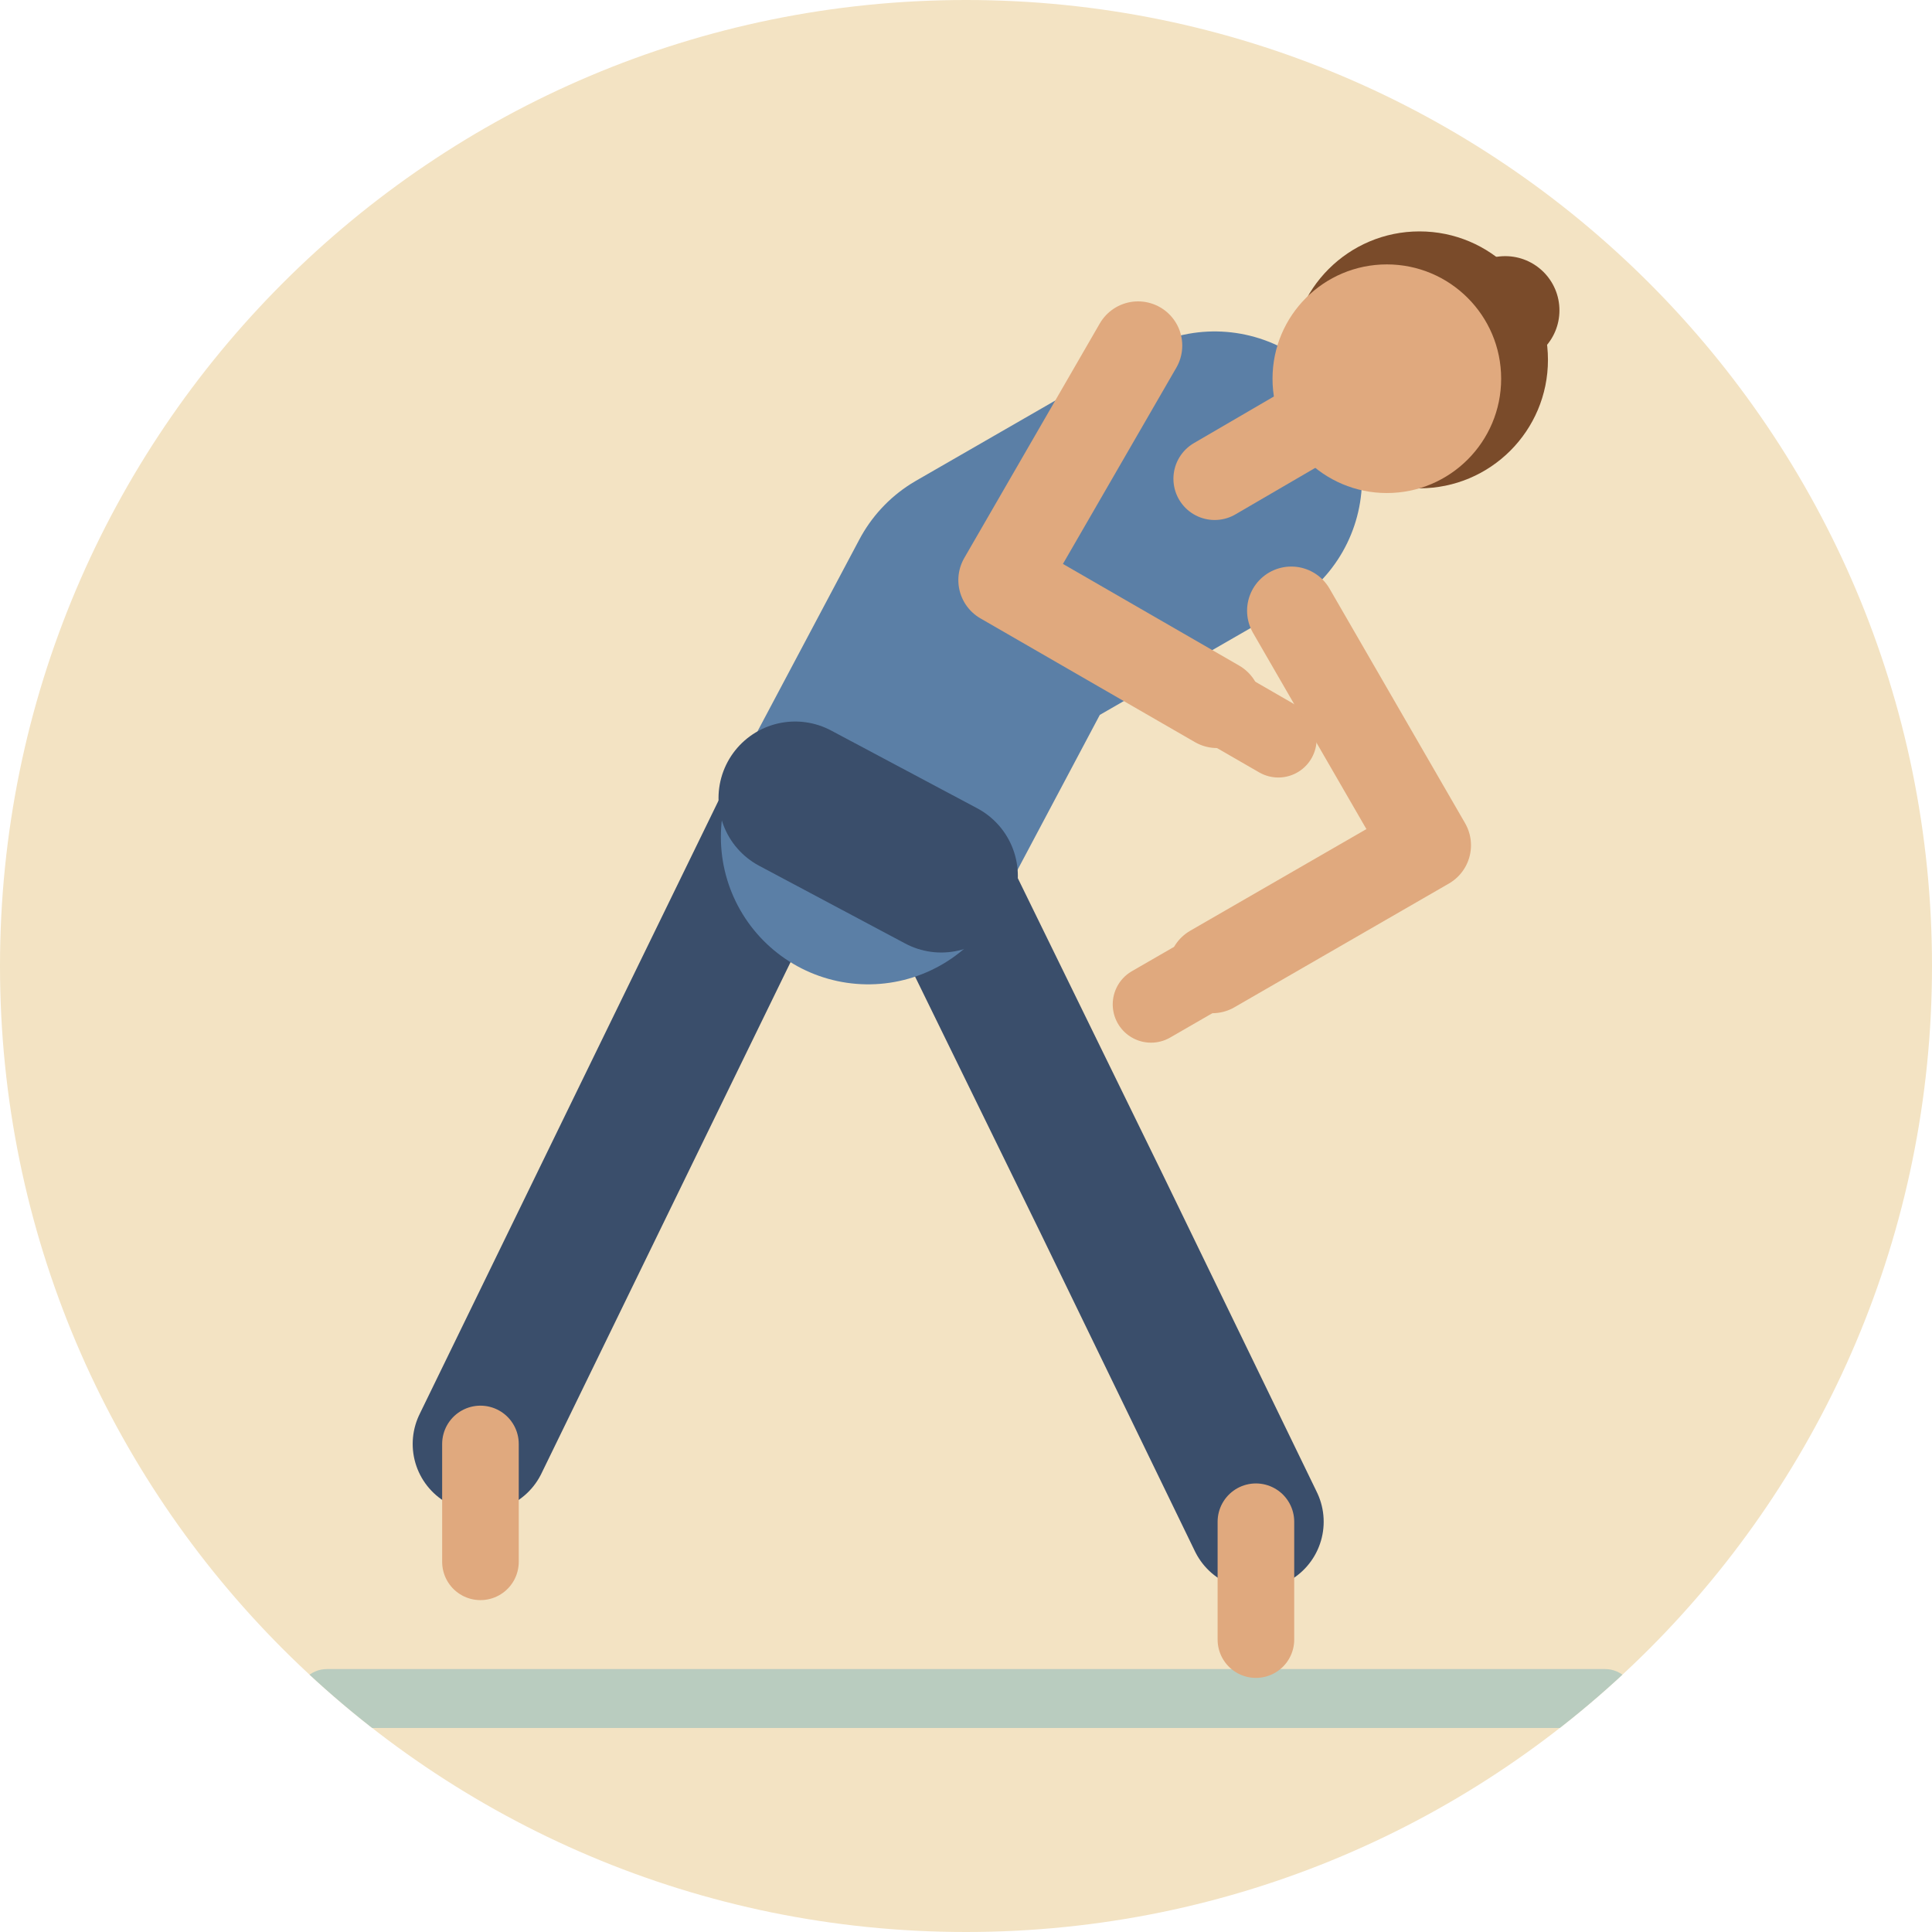
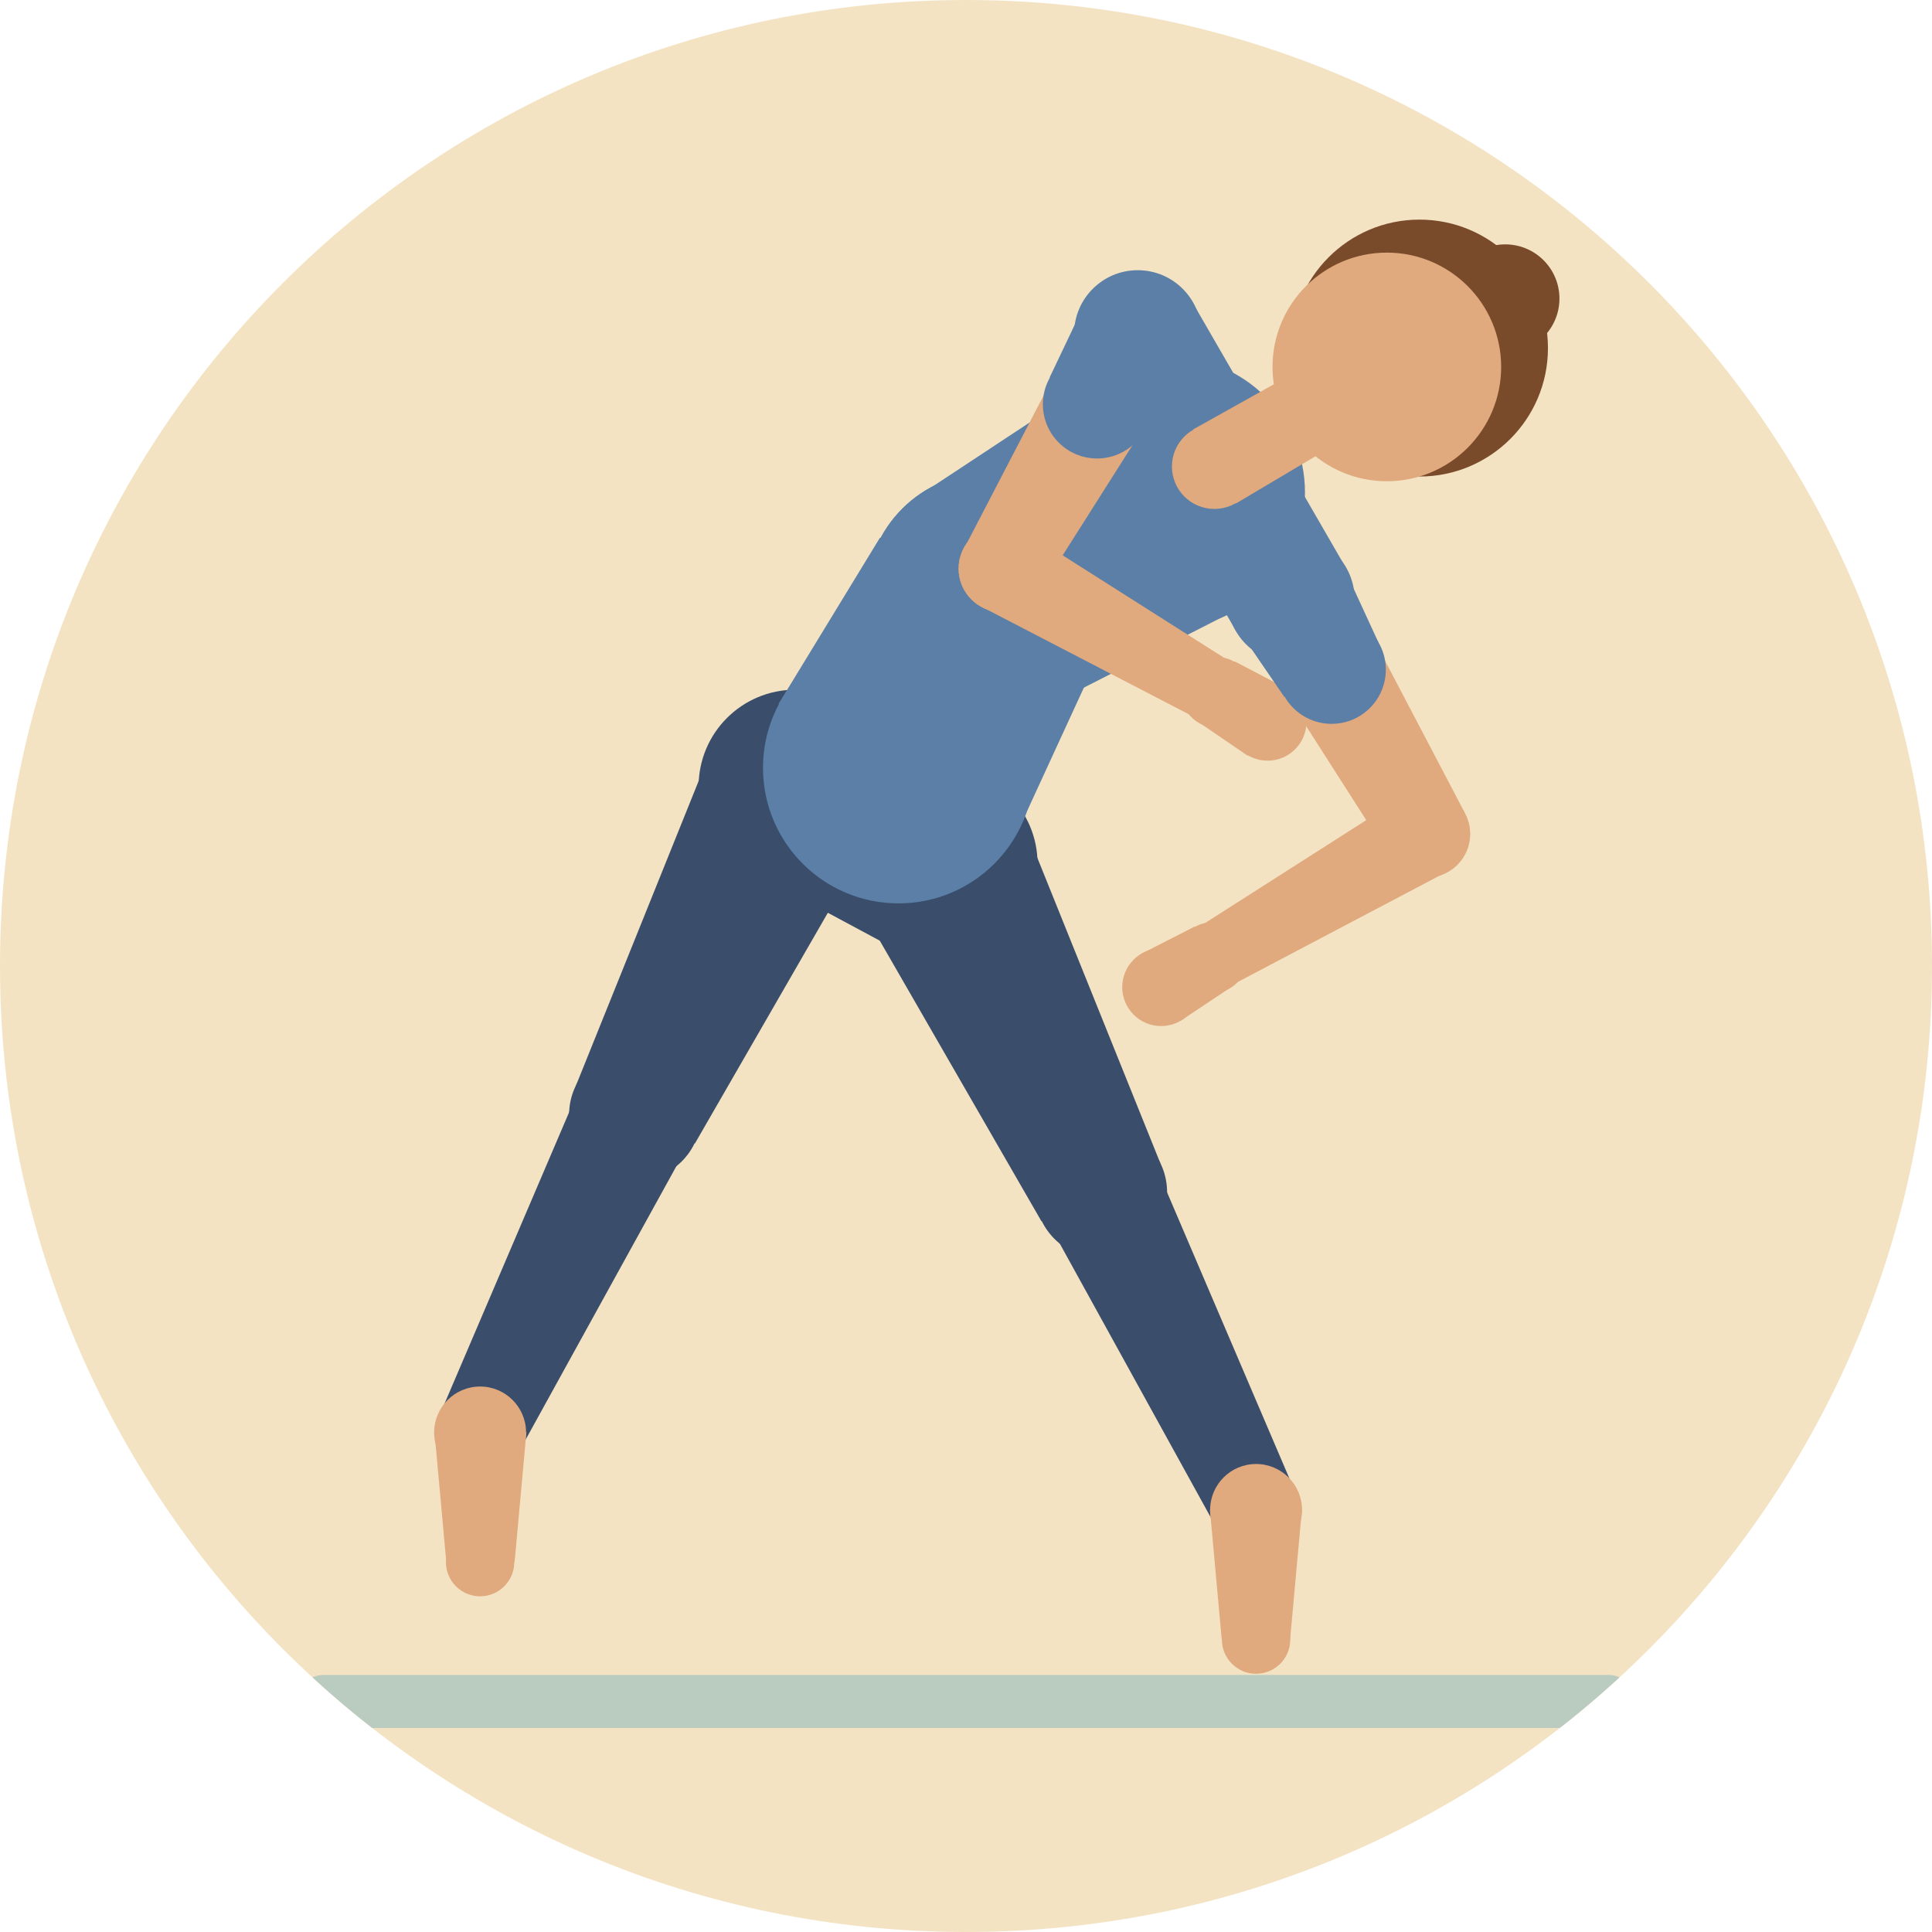
<svg xmlns="http://www.w3.org/2000/svg" viewBox="0 0 200 200" width="400" height="400" role="img" aria-label="Figure facing forward in a wide stance with hands on hips and the torso leaning over to one side.">
  <circle cx="100" cy="100" r="100" fill="#F3E3C3" />
  <clipPath id="czsphyd">
    <circle cx="100" cy="100" r="100" />
  </clipPath>
  <g clip-path="url(#czsphyd)">
    <g transform="translate(100.0 174.0) scale(1.220)">
-       <rect x="-56.729" y="-1" width="113.458" height="5" rx="2.5" fill="#B9CCBF" />
-       <g stroke-linecap="round" stroke-linejoin="round" fill="none">
-         <path d="M-14.5 -74.9 L-28.1 -47.0 L-41.2 -20.1" stroke="#3A4E6B" stroke-width="11.5" />
-         <path d="M-41.2 -20.1 L-41.2 -10.1" stroke="#E0A97E" stroke-width="6.5" />
-       </g>
-       <g stroke-linecap="round" stroke-linejoin="round" fill="none">
-         <path d="M-2.1 -68.3 L11.5 -40.5 L24.6 -13.5" stroke="#3A4E6B" stroke-width="11.5" />
-         <path d="M24.6 -13.5 L24.6 -3.5" stroke="#E0A97E" stroke-width="6.5" />
-       </g>
-       <g stroke-linecap="round" stroke-linejoin="round" fill="none">
-         <path d="M-8.3 -71.6 L2.0 -91.0 L21.1 -102.0" stroke="#5B7FA6" stroke-width="25" />
-         <path d="M-14.5 -74.9 L-2.1 -68.3" stroke="#3A4E6B" stroke-width="13" />
-       </g>
-       <g stroke-linecap="round" stroke-linejoin="round" fill="none">
-         <path d="M14.6 -113.3 L3.1 -93.4 L21.3 -82.9" stroke="#E0A97E" stroke-width="7.5" />
-         <path d="M21.3 -82.9 L26.5 -79.9" stroke="#E0A97E" stroke-width="6.5" />
-       </g>
-       <g stroke-linecap="round" stroke-linejoin="round" fill="none">
-         <path d="M27.6 -90.8 L39.1 -70.9 L20.9 -60.4" stroke="#E0A97E" stroke-width="7.5" />
-         <path d="M20.9 -60.4 L15.7 -57.4" stroke="#E0A97E" stroke-width="6.5" />
+       <rect x="-56.729" y="-0.5" width="113.458" height="4.5" rx="2.2" fill="#B9CCBF" />
+       <g>
+         <g fill="#3A4E6B">
+           <path d="M-32.8 -50.3 L-44.6 -22.7 L-37.9 -19.5 L-23.4 -45.8Z" />
+           <circle cx="-28.078" cy="-48.036" r="5.2" />
+           <circle cx="-41.229" cy="-21.073" r="3.7" />
+         </g>
+         <g fill="#3A4E6B">
+           <path d="M-21.5 -79.3 L-33.1 -50.5 L-23.0 -45.6 L-7.5 -72.5Z" />
+           <circle cx="-14.488" cy="-75.899" r="7.8" />
+           <circle cx="-28.078" cy="-48.036" r="5.6" />
+         </g>
+         <g fill="#E0A97E">
+           <path d="M-45.1 -21.1 L-44.1 -10.1 L-38.3 -10.1 L-37.3 -21.1Z" />
+           <circle cx="-41.229" cy="-21.073" r="3.9" />
+           <circle cx="-41.229" cy="-10.073" r="2.9" />
+         </g>
      </g>
      <g>
-         <path d="M21.1 -102.0 L36.2 -110.8" stroke="#E0A97E" stroke-width="7" stroke-linecap="round" />
-         <circle cx="45.755" cy="-116.288" r="4.6" fill="#7A4B2A" />
-         <circle cx="38.48" cy="-112.088" r="10.9" fill="#7A4B2A" />
-         <circle cx="35.709" cy="-110.488" r="9.7" fill="#E0A97E" />
+         <g fill="#3A4E6B">
+           <path d="M6.8 -39.2 L21.3 -12.9 L27.9 -16.1 L16.1 -43.7Z" />
+           <circle cx="11.463" cy="-41.464" r="5.2" />
+           <circle cx="24.614" cy="-14.5" r="3.7" />
+         </g>
+         <g fill="#3A4E6B">
+           <path d="M-9.1 -65.9 L6.4 -39.0 L16.5 -43.9 L4.9 -72.7Z" />
+           <circle cx="-2.127" cy="-69.326" r="7.8" />
+           <circle cx="11.463" cy="-41.464" r="5.6" />
+         </g>
+         <g fill="#E0A97E">
+           <path d="M20.7 -14.5 L21.7 -3.5 L27.5 -3.5 L28.5 -14.5Z" />
+           <circle cx="24.614" cy="-14.5" r="3.9" />
+           <circle cx="24.614" cy="-3.5" r="2.9" />
+         </g>
+       </g>
+       <g>
+         <g fill="#3A4E6B">
+           <path d="M-18.3 -68.7 L-6.0 -62.1 L1.7 -76.6 L-10.6 -83.1Z" />
+           <circle cx="-14.488" cy="-75.899" r="8.2" />
+           <circle cx="-2.127" cy="-69.326" r="8.2" />
+         </g>
+         <g fill="#5B7FA6">
+           <path d="M4.4 -72.1 L11.3 -87.1 L-7.3 -97.0 L-15.9 -82.9Z" />
+           <circle cx="-5.725" cy="-77.469" r="11.5" />
+           <circle cx="2.021" cy="-92.038" r="10.5" />
+         </g>
+         <g fill="#5B7FA6">
+           <path d="M7.3 -82.9 L23.0 -90.9 L11.5 -110.8 L-3.2 -101.1Z" />
+           <circle cx="2.021" cy="-92.038" r="10.5" />
+           <circle cx="17.263" cy="-100.838" r="11.5" />
+         </g>
+         <g fill="#5B7FA6">
+           <path d="M9.9 -111.6 L22.9 -89.1 L32.2 -94.5 L19.2 -117.0Z" />
+           <circle cx="14.573" cy="-114.296" r="5.4" />
+           <circle cx="27.573" cy="-91.779" r="5.4" />
+         </g>
+       </g>
+       <g>
+         <g fill="#E0A97E">
+           <path d="M10.5 -116.6 L-0.1 -96.2 L6.3 -92.5 L18.6 -111.9Z" />
+           <circle cx="14.573" cy="-114.296" r="4.7" />
+           <circle cx="3.073" cy="-94.377" r="3.7" />
+         </g>
+         <g fill="#5B7FA6">
+           <path d="M10.1 -116.9 L7.1 -110.6 L15.1 -106.0 L19.1 -111.7Z" />
+           <circle cx="14.573" cy="-114.296" r="5.2" />
+           <circle cx="11.123" cy="-108.32" r="4.6" />
+         </g>
+         <g fill="#E0A97E">
+           <path d="M1.2 -91.2 L19.9 -81.5 L22.7 -86.3 L4.9 -97.6Z" />
+           <circle cx="3.073" cy="-94.377" r="3.7" />
+           <circle cx="21.26" cy="-83.877" r="2.8" />
+         </g>
+         <g fill="#E0A97E">
+           <path d="M19.8 -81.3 L23.9 -78.5 L27.2 -84.2 L22.8 -86.5Z" />
+           <circle cx="21.26" cy="-83.877" r="3" />
+           <circle cx="25.59" cy="-81.377" r="3.3" />
+         </g>
+       </g>
+       <g>
+         <g fill="#E0A97E">
+           <path d="M23.5 -89.4 L35.9 -70.0 L42.3 -73.7 L31.6 -94.1Z" />
+           <circle cx="27.573" cy="-91.779" r="4.7" />
+           <circle cx="39.073" cy="-71.861" r="3.7" />
+         </g>
+         <g fill="#5B7FA6">
+           <path d="M23.1 -89.2 L27.0 -83.5 L35.0 -88.1 L32.1 -94.4Z" />
+           <circle cx="27.573" cy="-91.779" r="5.2" />
+           <circle cx="31.023" cy="-85.804" r="4.6" />
+         </g>
+         <g fill="#E0A97E">
+           <path d="M37.2 -75.1 L19.5 -63.8 L22.3 -58.9 L40.9 -68.7Z" />
+           <circle cx="39.073" cy="-71.861" r="3.7" />
+           <circle cx="20.887" cy="-61.361" r="2.8" />
+         </g>
+         <g fill="#E0A97E">
+           <path d="M19.4 -64.0 L14.9 -61.7 L18.2 -56.0 L22.4 -58.8Z" />
+           <circle cx="20.887" cy="-61.361" r="3" />
+           <circle cx="16.557" cy="-58.861" r="3.3" />
+         </g>
+       </g>
+       <g>
+         <g fill="#E0A97E">
+           <path d="M22.9 -99.9 L37.9 -108.8 L34.5 -114.7 L19.3 -106.2Z" />
+           <circle cx="21.073" cy="-103.038" r="3.6" />
+           <circle cx="36.229" cy="-111.788" r="3.4" />
+         </g>
+         <circle cx="45.755" cy="-117.288" r="4.6" fill="#7A4B2A" />
+         <circle cx="38.48" cy="-113.088" r="10.9" fill="#7A4B2A" />
+         <circle cx="35.709" cy="-111.488" r="9.7" fill="#E0A97E" />
      </g>
    </g>
  </g>
</svg>
